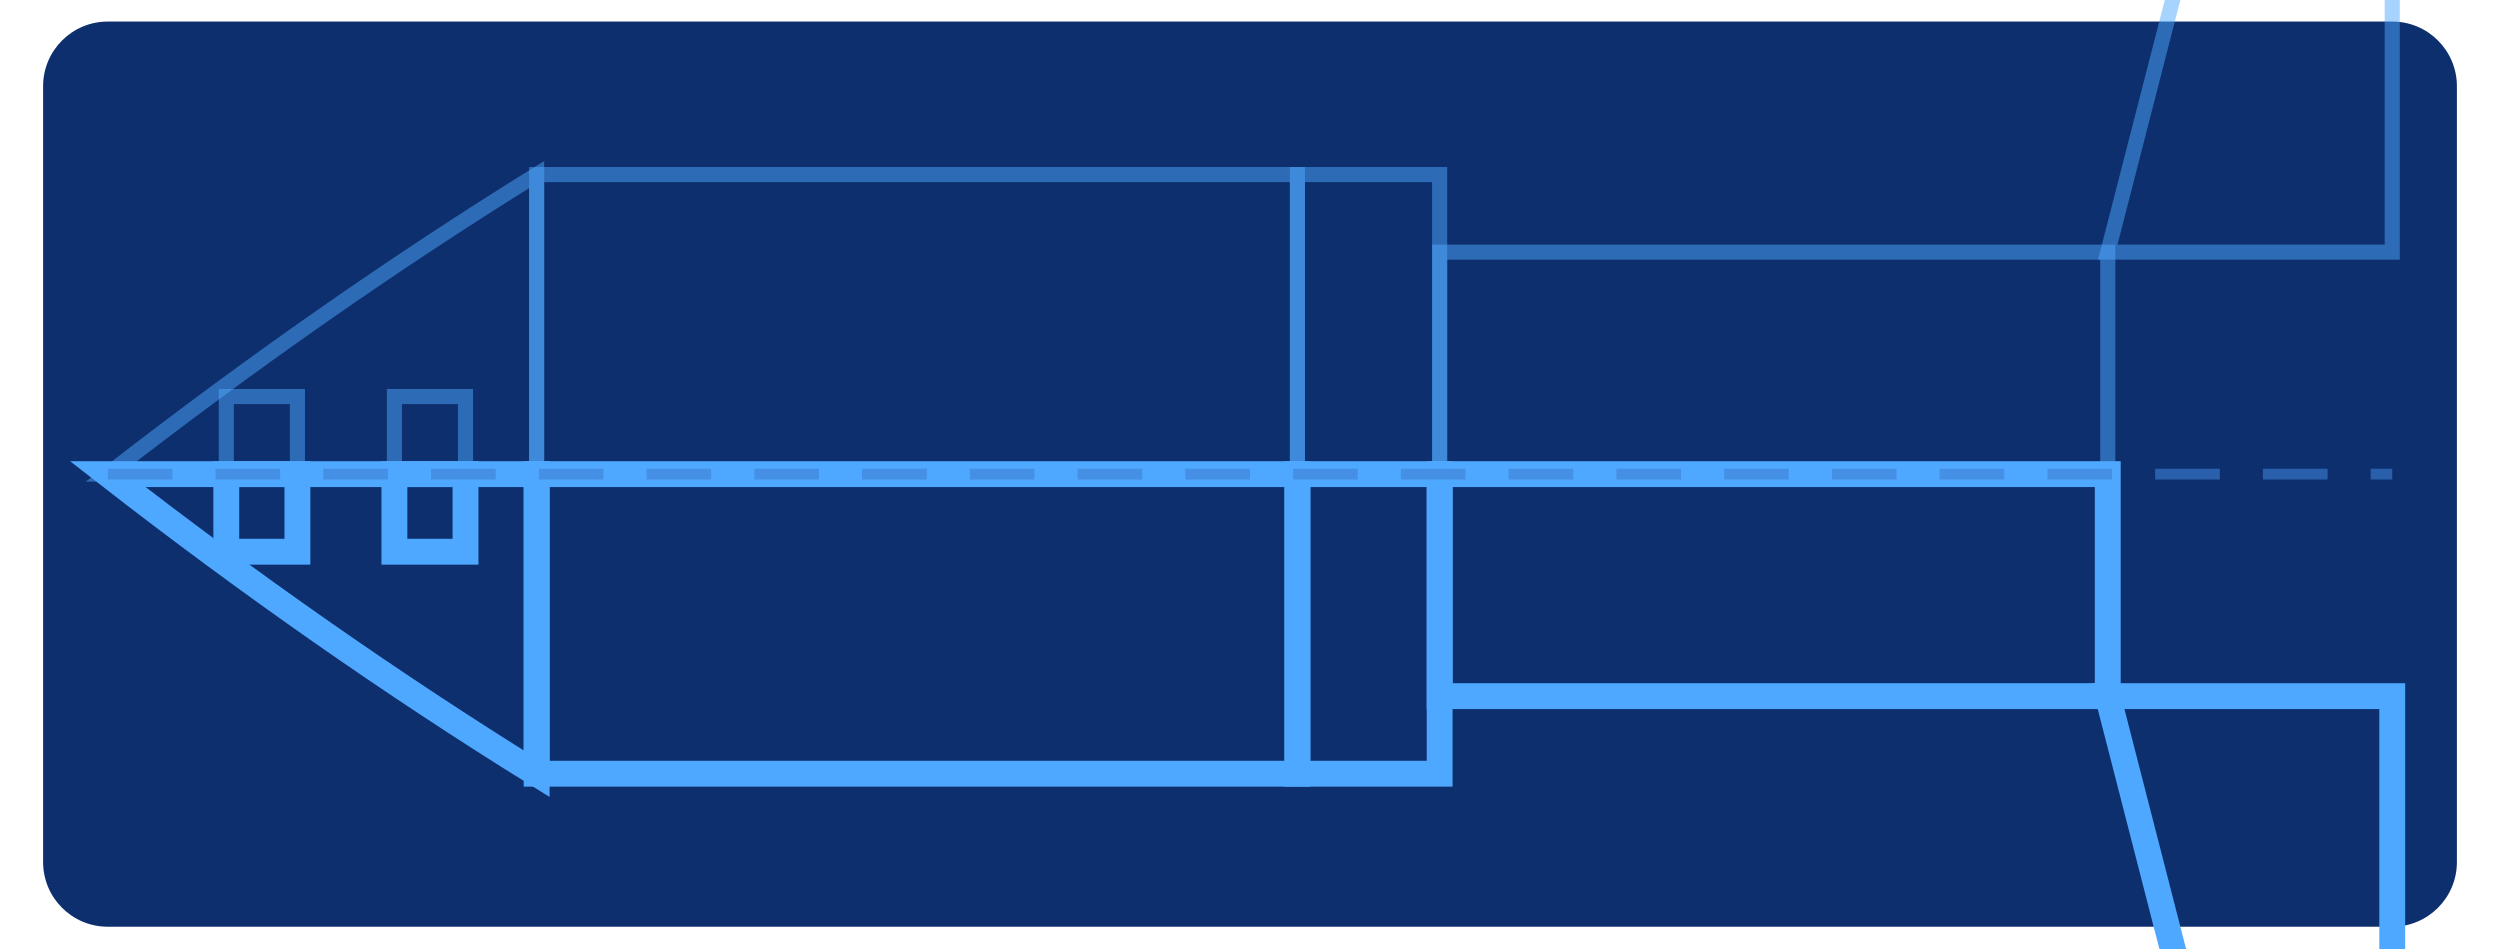
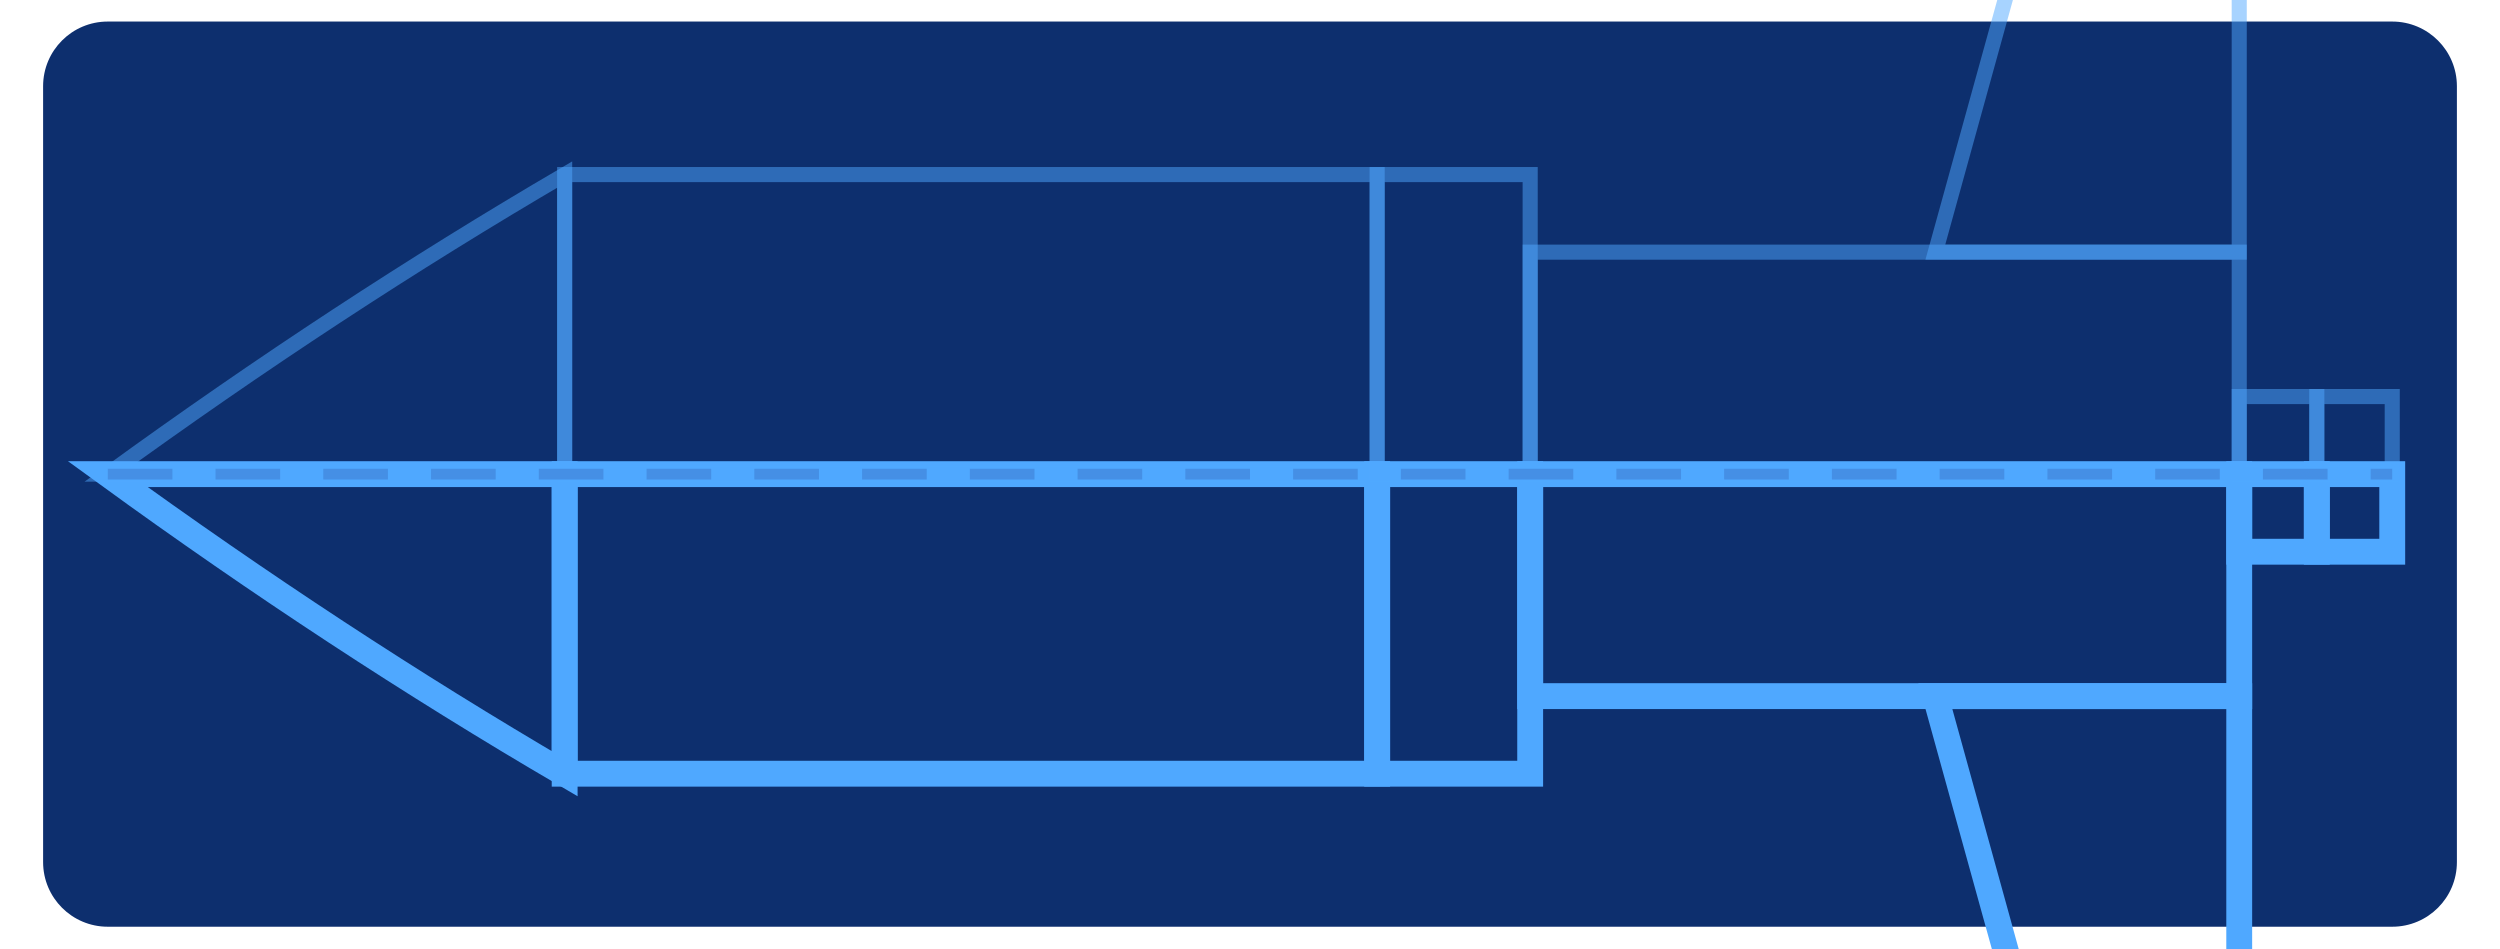
<svg xmlns="http://www.w3.org/2000/svg" viewBox="0 0 116 44" width="232" height="88" preserveAspectRatio="xMidYMid meet">
  <rect x="2" y="1" width="112" height="42" rx="3" fill="#0d2f6e" />
-   <path d="M 5.0 22.0 Q 14.9 29.7 24.9 35.9 L 24.9 22.0 Z" fill="none" stroke="#4fa8ff" stroke-width="1.2" />
-   <path d="M 5.0 22.0 Q 14.9 29.7 24.9 35.9 L 24.9 22.0 Z" transform="translate(0 44) scale(1 -1)" fill="none" stroke="#4fa8ff" stroke-width="0.7" opacity="0.5" />
-   <path d="M 24.9 22.0 L 24.9 35.9 L 60.2 35.9 L 60.2 22.0 Z" fill="none" stroke="#4fa8ff" stroke-width="1.2" />
-   <path d="M 24.9 22.0 L 24.9 35.9 L 60.2 35.9 L 60.2 22.0 Z" transform="translate(0 44) scale(1 -1)" fill="none" stroke="#4fa8ff" stroke-width="0.7" opacity="0.5" />
-   <path d="M 60.2 22.0 L 60.2 35.9 L 66.8 35.9 L 66.8 22.0 Z" fill="none" stroke="#4fa8ff" stroke-width="1.2" />
-   <path d="M 60.2 22.0 L 60.2 35.9 L 66.8 35.9 L 66.8 22.0 Z" transform="translate(0 44) scale(1 -1)" fill="none" stroke="#4fa8ff" stroke-width="0.7" opacity="0.5" />
-   <path d="M 66.8 22.0 L 66.8 32.3 L 97.8 32.3 L 97.8 22.0 Z" fill="none" stroke="#4fa8ff" stroke-width="1.2" />
-   <path d="M 66.8 22.0 L 66.8 32.3 L 97.8 32.3 L 97.8 22.0 Z" transform="translate(0 44) scale(1 -1)" fill="none" stroke="#4fa8ff" stroke-width="0.7" opacity="0.5" />
-   <path d="M 97.8 32.3 L 107.0 68.1 L 111.0 68.1 L 111.0 32.3 Z" fill="none" stroke="#4fa8ff" stroke-width="1.2" />
-   <path d="M 97.8 32.3 L 107.0 68.1 L 111.0 68.1 L 111.0 32.3 Z" transform="translate(0 44) scale(1 -1)" fill="none" stroke="#4fa8ff" stroke-width="0.7" opacity="0.5" />
-   <path d="M 10.5 22.0 L 10.5 25.6 L 13.8 25.6 L 13.8 22.0 Z" fill="none" stroke="#4fa8ff" stroke-width="1.2" />
-   <path d="M 10.5 22.0 L 10.5 25.6 L 13.8 25.6 L 13.8 22.0 Z" transform="translate(0 44) scale(1 -1)" fill="none" stroke="#4fa8ff" stroke-width="0.7" opacity="0.5" />
-   <path d="M 18.3 22.0 L 18.3 25.6 L 21.6 25.6 L 21.6 22.0 Z" fill="none" stroke="#4fa8ff" stroke-width="1.2" />
-   <path d="M 18.3 22.0 L 18.3 25.6 L 21.6 25.6 L 21.6 22.0 Z" transform="translate(0 44) scale(1 -1)" fill="none" stroke="#4fa8ff" stroke-width="0.7" opacity="0.5" />
+   <path d="M 5.0 22.0 Q 15.6 29.7 26.2 35.9 L 26.2 22.0 Z" fill="none" stroke="#4fa8ff" stroke-width="1.2" />
+   <path d="M 5.0 22.0 Q 15.6 29.7 26.2 35.9 L 26.2 22.0 Z" transform="translate(0 44) scale(1 -1)" fill="none" stroke="#4fa8ff" stroke-width="0.7" opacity="0.5" />
+   <path d="M 26.2 22.0 L 26.2 35.9 L 63.9 35.9 L 63.9 22.0 Z" fill="none" stroke="#4fa8ff" stroke-width="1.2" />
+   <path d="M 26.2 22.0 L 26.2 35.9 L 63.9 35.9 L 63.9 22.0 Z" transform="translate(0 44) scale(1 -1)" fill="none" stroke="#4fa8ff" stroke-width="0.7" opacity="0.5" />
+   <path d="M 63.9 22.0 L 63.9 35.9 L 71.0 35.9 L 71.0 22.0 Z" fill="none" stroke="#4fa8ff" stroke-width="1.2" />
+   <path d="M 63.9 22.0 L 63.9 35.9 L 71.0 35.9 L 71.0 22.0 Z" transform="translate(0 44) scale(1 -1)" fill="none" stroke="#4fa8ff" stroke-width="0.7" opacity="0.5" />
+   <path d="M 71.0 22.0 L 71.0 32.3 L 103.9 32.3 L 103.9 22.0 Z" fill="none" stroke="#4fa8ff" stroke-width="1.2" />
+   <path d="M 71.0 22.0 L 71.0 32.3 L 103.9 32.3 L 103.9 22.0 Z" transform="translate(0 44) scale(1 -1)" fill="none" stroke="#4fa8ff" stroke-width="0.7" opacity="0.5" />
+   <path d="M 89.8 32.3 L 99.7 68.1 L 103.9 68.1 L 103.9 32.3 Z" fill="none" stroke="#4fa8ff" stroke-width="1.2" />
+   <path d="M 89.8 32.3 L 99.7 68.1 L 103.9 68.1 L 103.9 32.3 Z" transform="translate(0 44) scale(1 -1)" fill="none" stroke="#4fa8ff" stroke-width="0.7" opacity="0.5" />
+   <path d="M 103.9 22.0 L 103.9 25.6 L 107.5 25.6 L 107.5 22.0 Z" fill="none" stroke="#4fa8ff" stroke-width="1.2" />
+   <path d="M 103.9 22.0 L 103.9 25.6 L 107.5 25.6 L 107.5 22.0 Z" transform="translate(0 44) scale(1 -1)" fill="none" stroke="#4fa8ff" stroke-width="0.7" opacity="0.5" />
+   <path d="M 107.5 22.0 L 107.5 25.6 L 111.0 25.6 L 111.0 22.0 Z" fill="none" stroke="#4fa8ff" stroke-width="1.2" />
+   <path d="M 107.5 22.0 L 107.5 25.6 L 111.0 25.6 L 111.0 22.0 Z" transform="translate(0 44) scale(1 -1)" fill="none" stroke="#4fa8ff" stroke-width="0.7" opacity="0.5" />
  <line x1="5" y1="22" x2="111" y2="22" stroke="#3d7fd4" stroke-width="0.5" stroke-dasharray="3 2" opacity="0.6" />
</svg>
